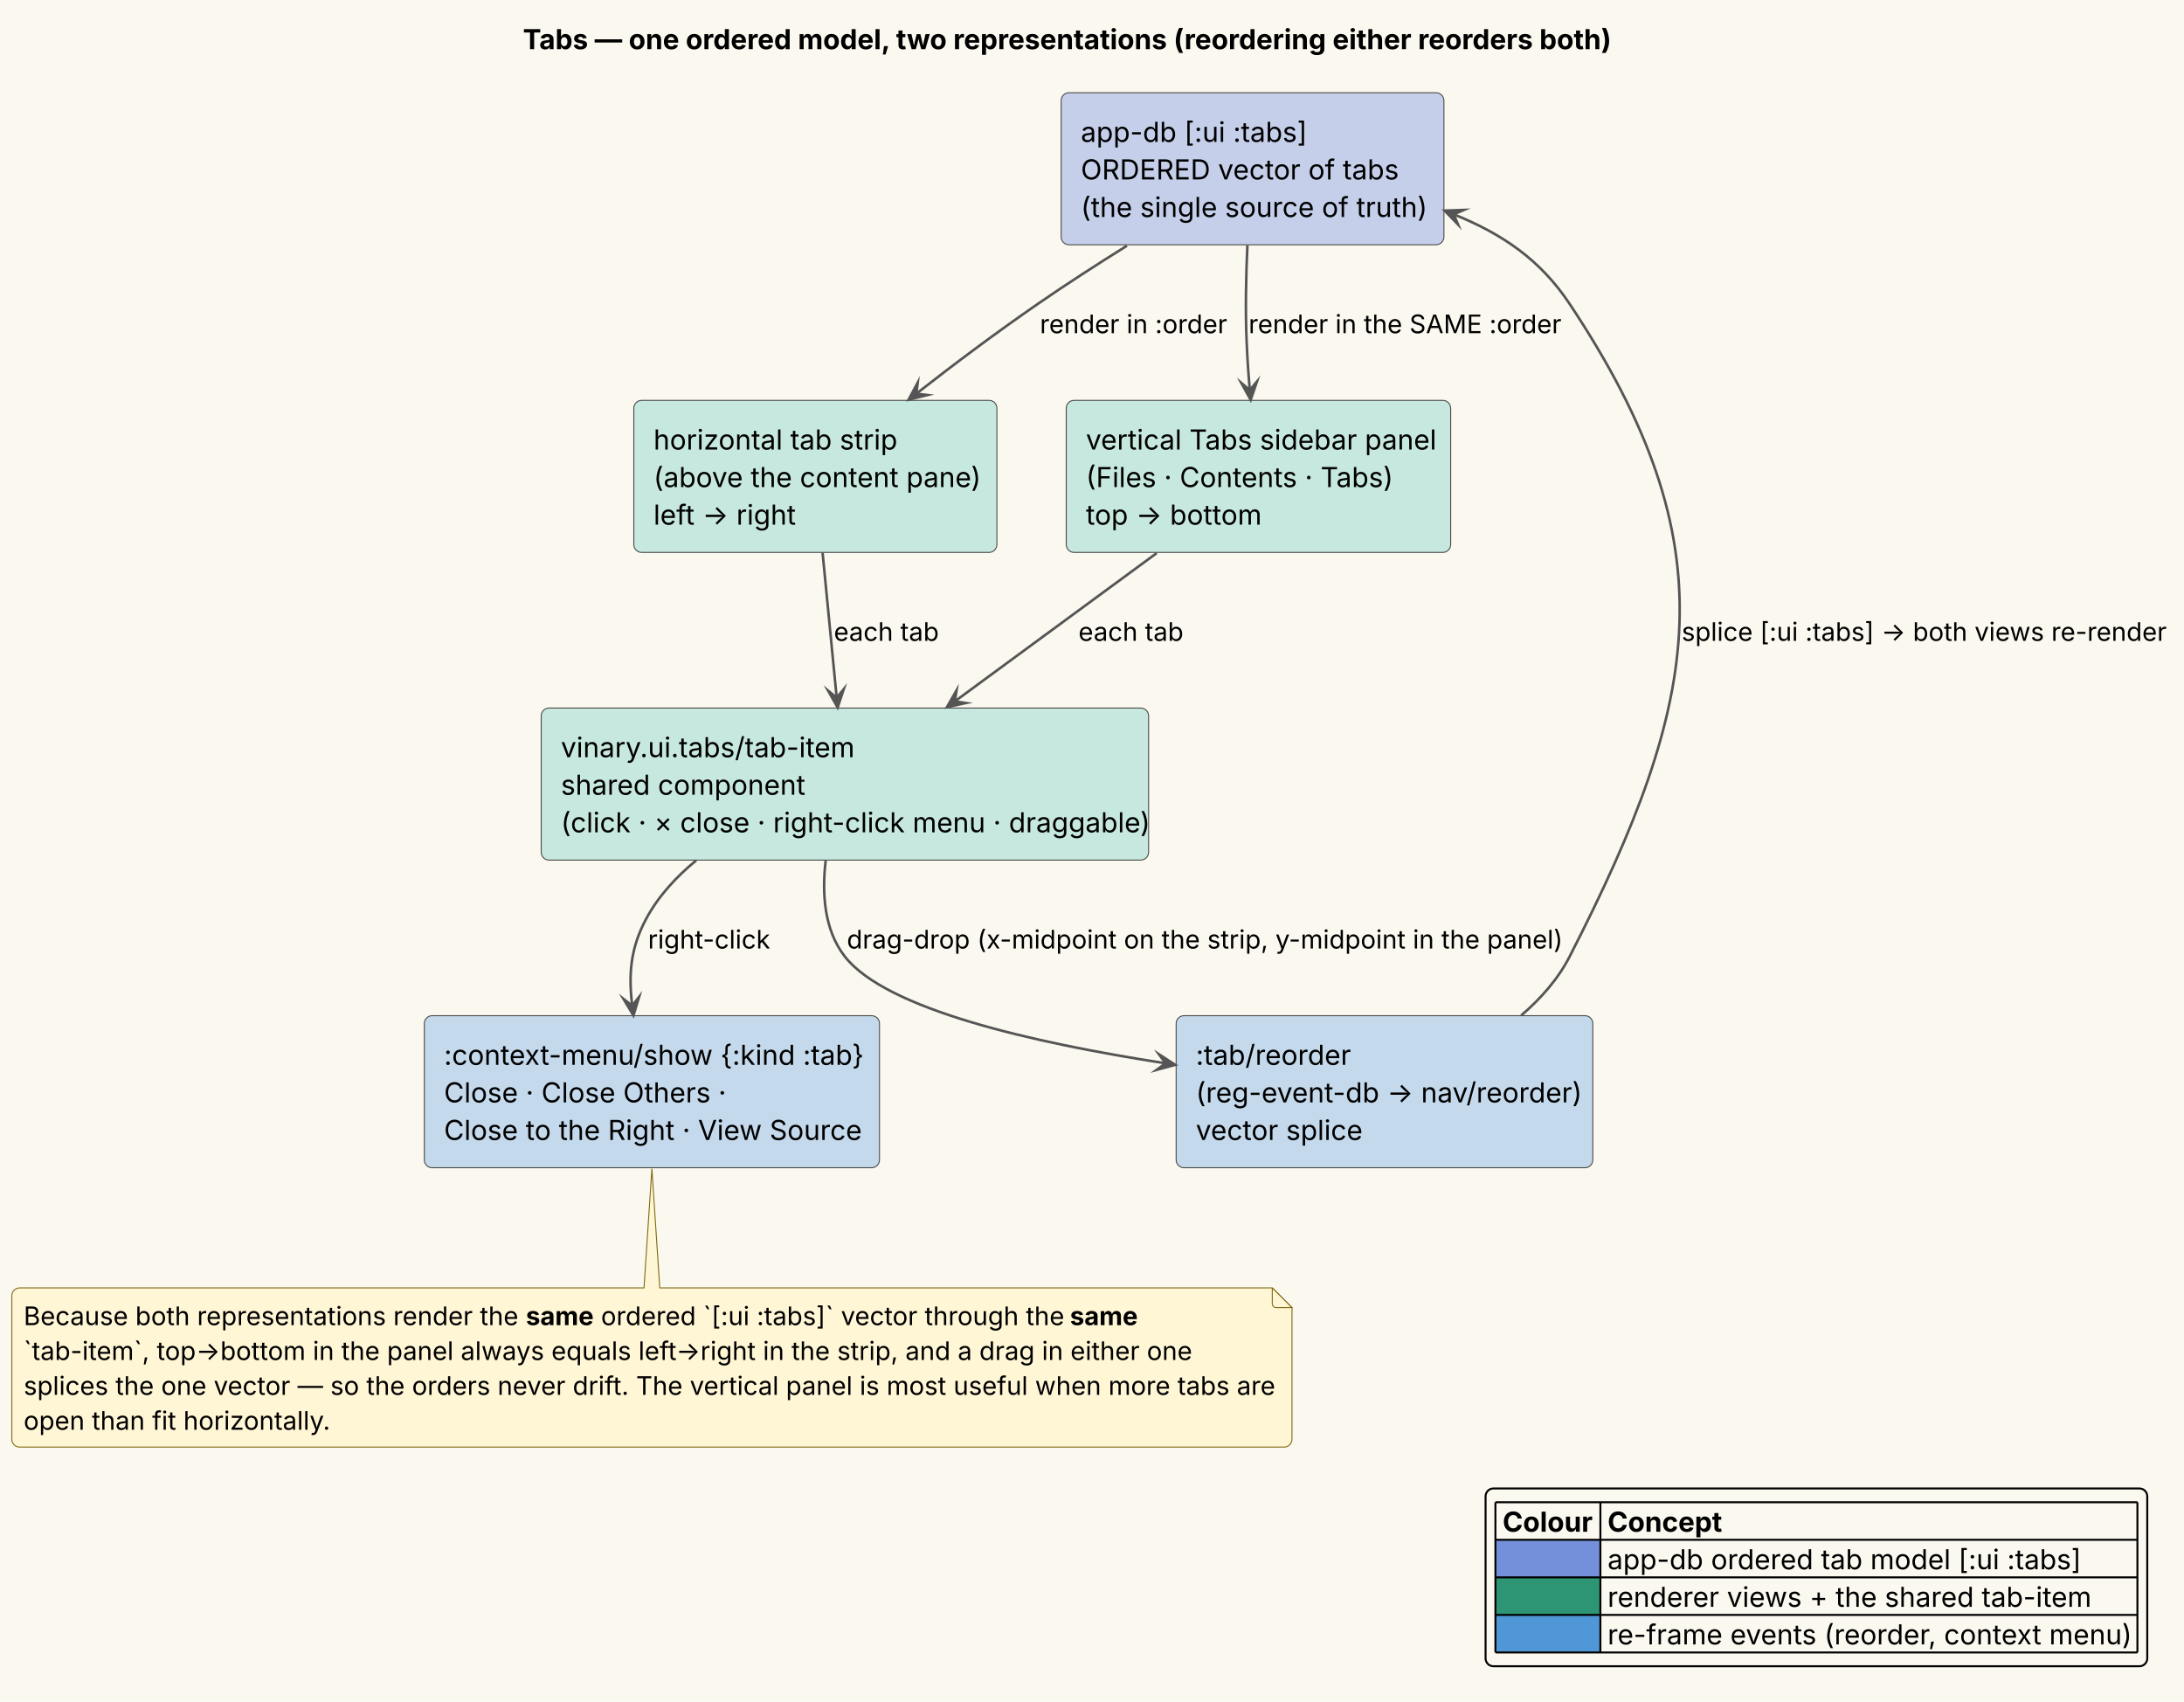
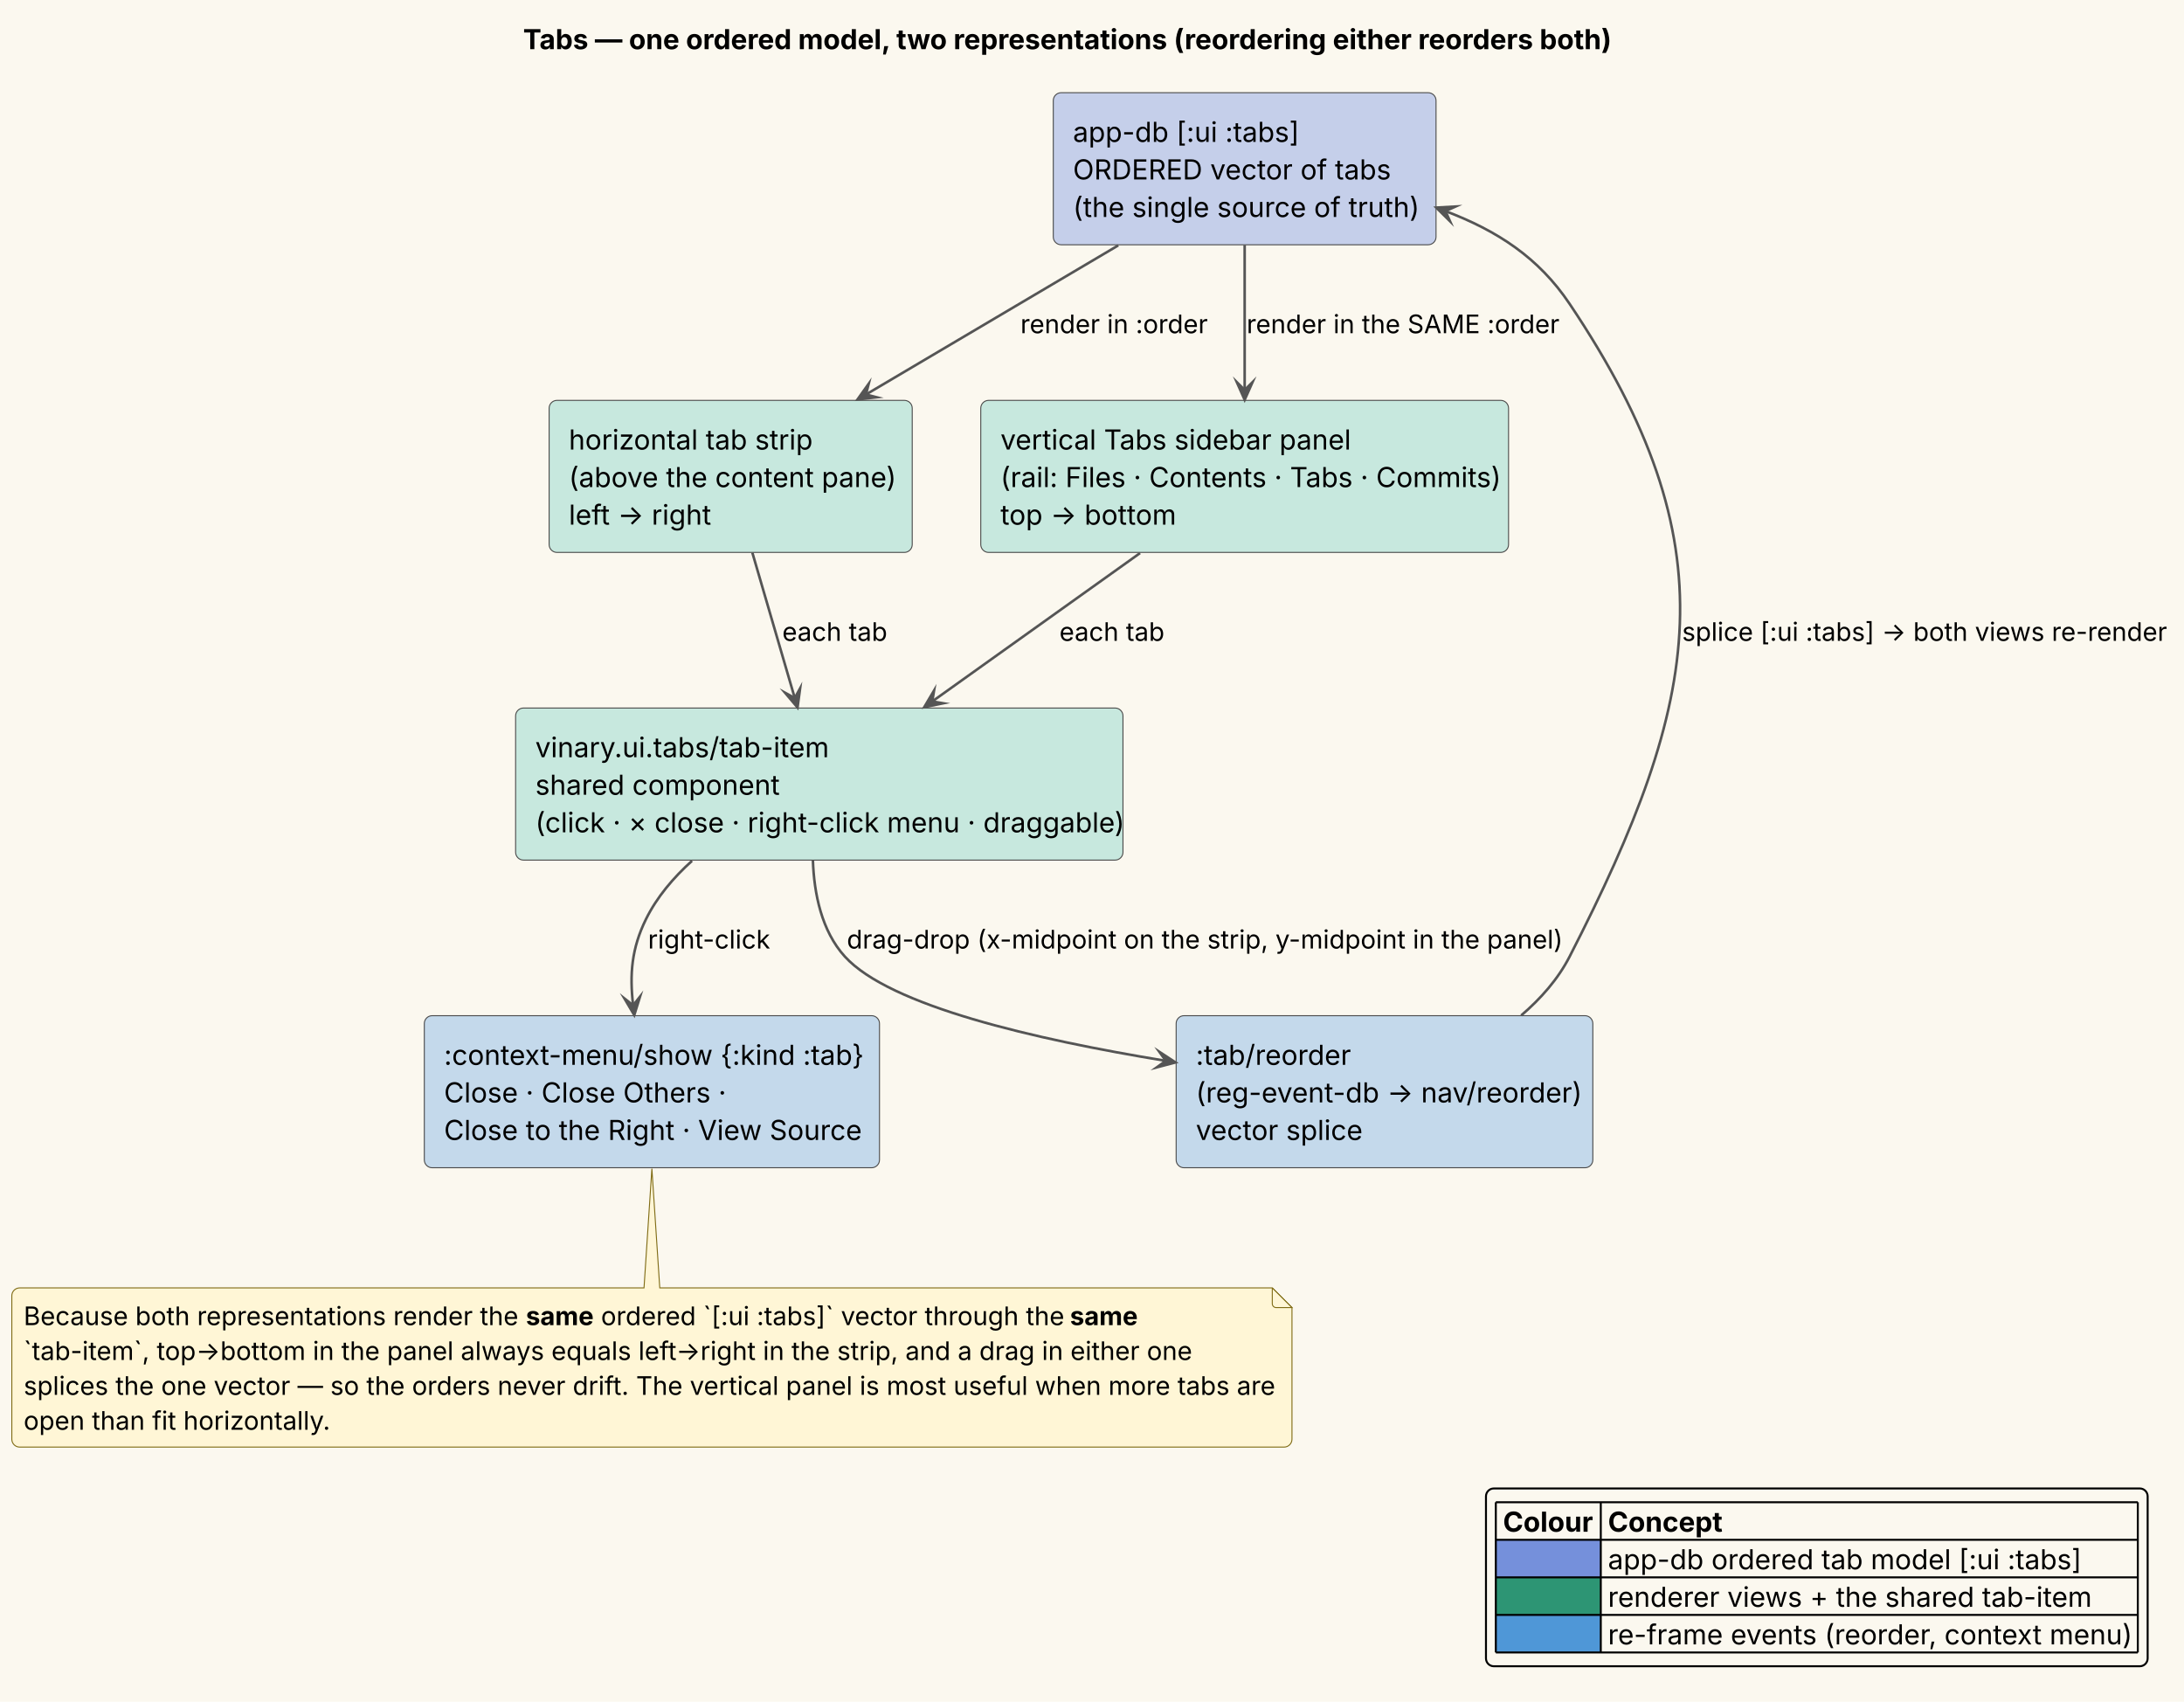
<svg xmlns="http://www.w3.org/2000/svg" contentStyleType="text/css" data-diagram-type="DESCRIPTION" height="864px" preserveAspectRatio="none" style="width:1109px;height:864px;background:#FBF8EF;" version="1.1" viewBox="0 0 1109 864" width="1109px" zoomAndPan="magnify">
  <defs />
  <g>
    <rect fill="#FBF8EF" height="864" style="stroke:none;stroke-width:1;" width="1109" x="0" y="0" />
    <g class="title" data-source-line="6">
-       <text fill="#000000" font-family="'Inter, Helvetica, sans-serif'" font-size="14" font-weight="700" lengthAdjust="spacing" textLength="571.31" x="265.517" y="24.966">Tabs — one ordered model, two representations (reordering either reorders both)</text>
+       <text fill="#000000" font-family="'Inter, Helvetica, sans-serif'" font-size="14" font-weight="700" lengthAdjust="spacing" textLength="571.31" x="265.616" y="24.966">Tabs — one ordered model, two representations (reordering either reorders both)</text>
    </g>
    <g class="entity" data-qualified-name="MODEL" data-source-line="8" id="ent0001">
-       <rect fill="#C5CFEA" height="77.204" rx="4" ry="4" style="stroke:#4A4A4A;stroke-width:0.5;" width="194.355" x="538.84" y="47.068" />
-       <text fill="#000000" font-family="'Inter, Helvetica, sans-serif'" font-size="14" lengthAdjust="spacing" textLength="111.286" x="548.84" y="72.034">app-db [:ui :tabs]</text>
-       <text fill="#000000" font-family="'Inter, Helvetica, sans-serif'" font-size="14" lengthAdjust="spacing" textLength="157.821" x="548.84" y="91.102">ORDERED vector of tabs</text>
-       <text fill="#000000" font-family="'Inter, Helvetica, sans-serif'" font-size="14" lengthAdjust="spacing" textLength="174.355" x="548.84" y="110.17">(the single source of truth)</text>
+       <rect fill="#C5CFEA" height="77.204" rx="4" ry="4" style="stroke:#4A4A4A;stroke-width:0.5;" width="194.355" x="534.84" y="47.068" />
+       <text fill="#000000" font-family="'Inter, Helvetica, sans-serif'" font-size="14" lengthAdjust="spacing" textLength="111.286" x="544.84" y="72.034">app-db [:ui :tabs]</text>
+       <text fill="#000000" font-family="'Inter, Helvetica, sans-serif'" font-size="14" lengthAdjust="spacing" textLength="157.821" x="544.84" y="91.102">ORDERED vector of tabs</text>
+       <text fill="#000000" font-family="'Inter, Helvetica, sans-serif'" font-size="14" lengthAdjust="spacing" textLength="174.355" x="544.84" y="110.17">(the single source of truth)</text>
    </g>
    <g class="entity" data-qualified-name="ITEM" data-source-line="10" id="ent0002">
-       <rect fill="#C7E8DE" height="77.204" rx="4" ry="4" style="stroke:#4A4A4A;stroke-width:0.5;" width="308.413" x="274.82" y="359.478" />
-       <text fill="#000000" font-family="'Inter, Helvetica, sans-serif'" font-size="14" lengthAdjust="spacing" textLength="149.029" x="284.82" y="384.444">vinary.ui.tabs/tab-item</text>
-       <text fill="#000000" font-family="'Inter, Helvetica, sans-serif'" font-size="14" lengthAdjust="spacing" textLength="124.754" x="284.82" y="403.512">shared component</text>
-       <text fill="#000000" font-family="'Inter, Helvetica, sans-serif'" font-size="14" lengthAdjust="spacing" textLength="288.413" x="284.82" y="422.58">(click · × close · right-click menu · draggable)</text>
+       <rect fill="#C7E8DE" height="77.204" rx="4" ry="4" style="stroke:#4A4A4A;stroke-width:0.5;" width="308.413" x="261.82" y="359.478" />
+       <text fill="#000000" font-family="'Inter, Helvetica, sans-serif'" font-size="14" lengthAdjust="spacing" textLength="149.029" x="271.82" y="384.444">vinary.ui.tabs/tab-item</text>
+       <text fill="#000000" font-family="'Inter, Helvetica, sans-serif'" font-size="14" lengthAdjust="spacing" textLength="124.754" x="271.82" y="403.512">shared component</text>
+       <text fill="#000000" font-family="'Inter, Helvetica, sans-serif'" font-size="14" lengthAdjust="spacing" textLength="288.413" x="271.82" y="422.58">(click · × close · right-click menu · draggable)</text>
    </g>
    <g class="entity" data-qualified-name="STRIP" data-source-line="12" id="ent0003">
-       <rect fill="#C7E8DE" height="77.204" rx="4" ry="4" style="stroke:#4A4A4A;stroke-width:0.5;" width="184.373" x="321.84" y="203.268" />
-       <text fill="#000000" font-family="'Inter, Helvetica, sans-serif'" font-size="14" lengthAdjust="spacing" textLength="125.299" x="331.84" y="228.234">horizontal tab strip</text>
-       <text fill="#000000" font-family="'Inter, Helvetica, sans-serif'" font-size="14" lengthAdjust="spacing" textLength="164.373" x="331.84" y="247.302">(above the content pane)</text>
-       <text fill="#000000" font-family="'Inter, Helvetica, sans-serif'" font-size="14" lengthAdjust="spacing" textLength="72.098" x="331.84" y="266.37">left → right</text>
+       <rect fill="#C7E8DE" height="77.204" rx="4" ry="4" style="stroke:#4A4A4A;stroke-width:0.5;" width="184.373" x="278.84" y="203.268" />
+       <text fill="#000000" font-family="'Inter, Helvetica, sans-serif'" font-size="14" lengthAdjust="spacing" textLength="125.299" x="288.84" y="228.234">horizontal tab strip</text>
+       <text fill="#000000" font-family="'Inter, Helvetica, sans-serif'" font-size="14" lengthAdjust="spacing" textLength="164.373" x="288.84" y="247.302">(above the content pane)</text>
+       <text fill="#000000" font-family="'Inter, Helvetica, sans-serif'" font-size="14" lengthAdjust="spacing" textLength="72.098" x="288.84" y="266.37">left → right</text>
    </g>
    <g class="entity" data-qualified-name="PANEL" data-source-line="13" id="ent0004">
-       <rect fill="#C7E8DE" height="77.204" rx="4" ry="4" style="stroke:#4A4A4A;stroke-width:0.5;" width="195.209" x="541.42" y="203.268" />
-       <text fill="#000000" font-family="'Inter, Helvetica, sans-serif'" font-size="14" lengthAdjust="spacing" textLength="175.209" x="551.42" y="228.234">vertical Tabs sidebar panel</text>
-       <text fill="#000000" font-family="'Inter, Helvetica, sans-serif'" font-size="14" lengthAdjust="spacing" textLength="149.841" x="551.42" y="247.302">(Files · Contents · Tabs)</text>
-       <text fill="#000000" font-family="'Inter, Helvetica, sans-serif'" font-size="14" lengthAdjust="spacing" textLength="89.892" x="551.42" y="266.37">top → bottom</text>
+       <rect fill="#C7E8DE" height="77.204" rx="4" ry="4" style="stroke:#4A4A4A;stroke-width:0.5;" width="267.995" x="498.02" y="203.268" />
+       <text fill="#000000" font-family="'Inter, Helvetica, sans-serif'" font-size="14" lengthAdjust="spacing" textLength="175.209" x="508.02" y="228.234">vertical Tabs sidebar panel</text>
+       <text fill="#000000" font-family="'Inter, Helvetica, sans-serif'" font-size="14" lengthAdjust="spacing" textLength="247.995" x="508.02" y="247.302">(rail: Files · Contents · Tabs · Commits)</text>
+       <text fill="#000000" font-family="'Inter, Helvetica, sans-serif'" font-size="14" lengthAdjust="spacing" textLength="89.892" x="508.02" y="266.37">top → bottom</text>
    </g>
    <g class="entity" data-qualified-name="REORDER" data-source-line="15" id="ent0005">
      <rect fill="#C4D9EB" height="77.204" rx="4" ry="4" style="stroke:#4A4A4A;stroke-width:0.5;" width="211.588" x="597.23" y="515.678" />
      <text fill="#000000" font-family="'Inter, Helvetica, sans-serif'" font-size="14" lengthAdjust="spacing" textLength="80.696" x="607.23" y="540.644">:tab/reorder</text>
      <text fill="#000000" font-family="'Inter, Helvetica, sans-serif'" font-size="14" lengthAdjust="spacing" textLength="191.588" x="607.23" y="559.712">(reg-event-db → nav/reorder)</text>
      <text fill="#000000" font-family="'Inter, Helvetica, sans-serif'" font-size="14" lengthAdjust="spacing" textLength="81.83" x="607.23" y="578.78">vector splice</text>
    </g>
    <g class="entity" data-qualified-name="CTX" data-source-line="16" id="ent0006">
      <rect fill="#C4D9EB" height="77.204" rx="4" ry="4" style="stroke:#4A4A4A;stroke-width:0.5;" width="231.133" x="215.46" y="515.678" />
      <text fill="#000000" font-family="'Inter, Helvetica, sans-serif'" font-size="14" lengthAdjust="spacing" textLength="211.133" x="225.46" y="540.644">:context-menu/show {:kind :tab}</text>
      <text fill="#000000" font-family="'Inter, Helvetica, sans-serif'" font-size="14" lengthAdjust="spacing" textLength="138.151" x="225.46" y="559.712">Close · Close Others ·</text>
      <text fill="#000000" font-family="'Inter, Helvetica, sans-serif'" font-size="14" lengthAdjust="spacing" textLength="207.003" x="225.46" y="578.78">Close to the Right · View Source</text>
    </g>
    <g class="entity" data-qualified-name="GMN14" data-source-line="27" id="ent0015">
      <path d="M6,657.888 L6,730.712 A4,4 0 0 0 10,734.712 L652.044,734.712 A4,4 0 0 0 656.044,730.712 L656.044,663.888 L646.044,653.888 L335.02,653.888 L331.02,593.358 L327.02,653.888 L10,653.888 A4,4 0 0 0 6,657.888" fill="#FFF6D6" style="stroke:#7F6B14;stroke-width:0.5;" />
      <path d="M646.044,653.888 L646.044,661.888 A2,2 0 0 0 648.044,663.888 L656.044,663.888 L646.044,653.888" fill="#FFF6D6" style="stroke:#7F6B14;stroke-width:0.5;" />
      <text fill="#000000" font-family="'Inter, Helvetica, sans-serif'" font-size="13" lengthAdjust="spacing" textLength="251.654" x="12" y="672.785">Because both representations render the</text>
      <text fill="#000000" font-family="'Inter, Helvetica, sans-serif'" font-size="13" font-weight="700" lengthAdjust="spacing" textLength="34.749" x="267.034" y="672.785">same</text>
      <text fill="#000000" font-family="'Inter, Helvetica, sans-serif'" font-size="13" lengthAdjust="spacing" textLength="234.767" x="305.163" y="672.785">ordered `[:ui :tabs]` vector through the</text>
      <text fill="#000000" font-family="'Inter, Helvetica, sans-serif'" font-size="13" font-weight="700" lengthAdjust="spacing" textLength="34.749" x="543.311" y="672.785">same</text>
      <text fill="#000000" font-family="'Inter, Helvetica, sans-serif'" font-size="13" lengthAdjust="spacing" textLength="592.746" x="12" y="690.491">`tab-item`, top→bottom in the panel always equals left→right in the strip, and a drag in either one</text>
      <text fill="#000000" font-family="'Inter, Helvetica, sans-serif'" font-size="13" lengthAdjust="spacing" textLength="629.044" x="12" y="708.197">splices the one vector — so the orders never drift. The vertical panel is most useful when more tabs are</text>
      <text fill="#000000" font-family="'Inter, Helvetica, sans-serif'" font-size="13" lengthAdjust="spacing" textLength="157.378" x="12" y="725.903">open than fit horizontally.</text>
    </g>
    <g class="link" data-entity-1="ent0001" data-entity-2="ent0003" data-link-type="dependency" data-source-line="18" id="lnk7">
-       <path d="M572.23,124.768 C557.22,134.138 541.4,144.338 527.02,154.268 C504.96,169.518 485.244,184.324 465.304,199.864" fill="none" id="MODEL-to-STRIP" style="stroke:#555555;stroke-width:1.3;" />
-       <polygon fill="#555555" points="461.36,202.938,470.918,200.561,465.304,199.864,466,194.25,461.36,202.938" style="stroke:#555555;stroke-width:1.3;stroke-linejoin:miter;stroke-miterlimit:10;" />
-       <text fill="#000000" font-family="'Inter, Helvetica, sans-serif'" font-size="13" lengthAdjust="spacing" textLength="96.993" x="528.02" y="169.165">render in :order</text>
+       <path d="M567.84,124.588 C527.54,148.398 480.055,176.454 439.714,200.294" fill="none" id="MODEL-to-STRIP" style="stroke:#555555;stroke-width:1.3;" />
+       <polygon fill="#555555" points="435.41,202.838,445.193,201.703,439.714,200.294,441.123,194.815,435.41,202.838" style="stroke:#555555;stroke-width:1.3;stroke-linejoin:miter;stroke-miterlimit:10;" />
+       <text fill="#000000" font-family="'Inter, Helvetica, sans-serif'" font-size="13" lengthAdjust="spacing" textLength="96.993" x="518.15" y="169.165">render in :order</text>
    </g>
    <g class="link" data-entity-1="ent0001" data-entity-2="ent0004" data-link-type="dependency" data-source-line="19" id="lnk8">
-       <path d="M633.41,124.618 C632.71,139.758 632.32,157.338 633.02,173.268 C633.45,182.928 633.783,188.347 634.633,198.037" fill="none" id="MODEL-to-PANEL" style="stroke:#555555;stroke-width:1.3;" />
-       <polygon fill="#555555" points="635.07,203.018,638.268,193.703,634.633,198.037,630.299,194.402,635.07,203.018" style="stroke:#555555;stroke-width:1.3;stroke-linejoin:miter;stroke-miterlimit:10;" />
-       <text fill="#000000" font-family="'Inter, Helvetica, sans-serif'" font-size="13" lengthAdjust="spacing" textLength="158.275" x="634.02" y="169.165">render in the SAME :order</text>
+       <path d="M632.02,124.398 C632.02,148.288 632.02,174.088 632.02,198.008" fill="none" id="MODEL-to-PANEL" style="stroke:#555555;stroke-width:1.3;" />
+       <polygon fill="#555555" points="632.02,203.008,636.02,194.008,632.02,198.008,628.02,194.008,632.02,203.008" style="stroke:#555555;stroke-width:1.3;stroke-linejoin:miter;stroke-miterlimit:10;" />
+       <text fill="#000000" font-family="'Inter, Helvetica, sans-serif'" font-size="13" lengthAdjust="spacing" textLength="158.275" x="633.02" y="169.165">render in the SAME :order</text>
    </g>
    <g class="link" data-entity-1="ent0003" data-entity-2="ent0002" data-link-type="dependency" data-source-line="20" id="lnk9">
-       <path d="M417.69,280.598 C420.02,304.488 422.525,330.312 424.855,354.231" fill="none" id="STRIP-to-ITEM" style="stroke:#555555;stroke-width:1.3;" />
-       <polygon fill="#555555" points="425.34,359.208,428.449,349.863,424.855,354.231,420.486,350.638,425.34,359.208" style="stroke:#555555;stroke-width:1.3;stroke-linejoin:miter;stroke-miterlimit:10;" />
-       <text fill="#000000" font-family="'Inter, Helvetica, sans-serif'" font-size="13" lengthAdjust="spacing" textLength="52.26" x="423.42" y="325.375">each tab</text>
+       <path d="M382.03,280.598 C389,304.488 396.589,330.488 403.569,354.408" fill="none" id="STRIP-to-ITEM" style="stroke:#555555;stroke-width:1.3;" />
+       <polygon fill="#555555" points="404.97,359.208,406.289,349.448,403.569,354.408,398.609,351.689,404.97,359.208" style="stroke:#555555;stroke-width:1.3;stroke-linejoin:miter;stroke-miterlimit:10;" />
+       <text fill="#000000" font-family="'Inter, Helvetica, sans-serif'" font-size="13" lengthAdjust="spacing" textLength="52.26" x="397.22" y="325.375">each tab</text>
    </g>
    <g class="link" data-entity-1="ent0004" data-entity-2="ent0002" data-link-type="dependency" data-source-line="21" id="lnk10">
-       <path d="M587.38,280.798 C554.96,304.608 517.31,332.248 484.86,356.078" fill="none" id="PANEL-to-ITEM" style="stroke:#555555;stroke-width:1.3;" />
-       <polygon fill="#555555" points="480.83,359.038,490.452,356.935,484.86,356.078,485.716,350.487,480.83,359.038" style="stroke:#555555;stroke-width:1.3;stroke-linejoin:miter;stroke-miterlimit:10;" />
-       <text fill="#000000" font-family="'Inter, Helvetica, sans-serif'" font-size="13" lengthAdjust="spacing" textLength="52.26" x="547.6" y="325.375">each tab</text>
+       <path d="M578.91,280.798 C545.55,304.608 506.759,332.303 473.379,356.133" fill="none" id="PANEL-to-ITEM" style="stroke:#555555;stroke-width:1.3;" />
+       <polygon fill="#555555" points="469.31,359.038,478.959,357.064,473.379,356.133,474.311,350.553,469.31,359.038" style="stroke:#555555;stroke-width:1.3;stroke-linejoin:miter;stroke-miterlimit:10;" />
+       <text fill="#000000" font-family="'Inter, Helvetica, sans-serif'" font-size="13" lengthAdjust="spacing" textLength="52.26" x="537.95" y="325.375">each tab</text>
    </g>
    <g class="link" data-entity-1="ent0002" data-entity-2="ent0005" data-link-type="dependency" data-source-line="22" id="lnk11">
-       <path d="M419.27,436.998 C417.3,453.538 418.45,472.188 429.02,485.678 C450.02,512.488 524.049,529.352 591.859,539.862" fill="none" id="ITEM-to-REORDER" style="stroke:#555555;stroke-width:1.3;" />
-       <polygon fill="#555555" points="596.8,540.628,588.519,535.297,591.859,539.862,587.293,543.202,596.8,540.628" style="stroke:#555555;stroke-width:1.3;stroke-linejoin:miter;stroke-miterlimit:10;" />
+       <path d="M412.78,436.758 C413.36,453.638 417.14,472.648 429.02,485.678 C451.83,510.718 524.986,527.619 591.986,538.609" fill="none" id="ITEM-to-REORDER" style="stroke:#555555;stroke-width:1.3;" />
+       <polygon fill="#555555" points="596.92,539.418,588.686,534.014,591.986,538.609,587.391,541.908,596.92,539.418" style="stroke:#555555;stroke-width:1.3;stroke-linejoin:miter;stroke-miterlimit:10;" />
      <text fill="#000000" font-family="'Inter, Helvetica, sans-serif'" font-size="13" lengthAdjust="spacing" textLength="362.206" x="430.02" y="481.575">drag-drop (x-midpoint on the strip, y-midpoint in the panel)</text>
    </g>
    <g class="link" data-entity-1="ent0002" data-entity-2="ent0006" data-link-type="dependency" data-source-line="23" id="lnk12">
-       <path d="M353.54,436.828 C343.29,445.228 334.18,455.138 328.02,466.678 C320.16,481.408 319.066,494.686 321.036,510.616" fill="none" id="ITEM-to-CTX" style="stroke:#555555;stroke-width:1.3;" />
-       <polygon fill="#555555" points="321.65,515.578,324.515,506.155,321.036,510.616,316.576,507.137,321.65,515.578" style="stroke:#555555;stroke-width:1.3;stroke-linejoin:miter;stroke-miterlimit:10;" />
+       <path d="M351.4,437.058 C341.96,445.558 333.56,455.448 328.02,466.678 C320.71,481.528 319.651,494.632 321.491,510.421" fill="none" id="ITEM-to-CTX" style="stroke:#555555;stroke-width:1.3;" />
+       <polygon fill="#555555" points="322.07,515.388,325.001,505.985,321.491,510.421,317.055,506.911,322.07,515.388" style="stroke:#555555;stroke-width:1.3;stroke-linejoin:miter;stroke-miterlimit:10;" />
      <text fill="#000000" font-family="'Inter, Helvetica, sans-serif'" font-size="13" lengthAdjust="spacing" textLength="59.761" x="329.02" y="481.575">right-click</text>
    </g>
    <g class="link" data-entity-1="ent0005" data-entity-2="ent0001" data-link-type="dependency" data-source-line="24" id="lnk13">
-       <path d="M772.43,515.558 C782.34,507.078 791.15,497.128 797.02,485.678 C864.21,354.608 878.56,276.938 797.02,154.268 C782.17,131.928 762.986,118.831 738.166,108.801" fill="none" id="REORDER-to-MODEL" style="stroke:#555555;stroke-width:1.3;" />
-       <polygon fill="#555555" points="733.53,106.928,740.376,114.009,738.166,108.801,743.373,106.591,733.53,106.928" style="stroke:#555555;stroke-width:1.3;stroke-linejoin:miter;stroke-miterlimit:10;" />
-       <text fill="#000000" font-family="'Inter, Helvetica, sans-serif'" font-size="13" lengthAdjust="spacing" textLength="239.433" x="853.91" y="325.375">splice [:ui :tabs] → both views re-render</text>
+       <path d="M772.43,515.558 C782.34,507.078 791.15,497.128 797.02,485.678 C864.21,354.608 879.09,276.588 797.02,154.268 C781.24,130.748 760.334,117.183 733.974,107.173" fill="none" id="REORDER-to-MODEL" style="stroke:#555555;stroke-width:1.3;" />
+       <polygon fill="#555555" points="729.3,105.398,736.294,112.332,733.974,107.173,739.134,104.853,729.3,105.398" style="stroke:#555555;stroke-width:1.3;stroke-linejoin:miter;stroke-miterlimit:10;" />
+       <text fill="#000000" font-family="'Inter, Helvetica, sans-serif'" font-size="13" lengthAdjust="spacing" textLength="239.433" x="854.11" y="325.375">splice [:ui :tabs] → both views re-render</text>
    </g>
    <g class="legend" data-source-line="33">
-       <rect fill="none" height="90.272" rx="4" ry="4" style="stroke:#000000;stroke-width:1;" width="335.989" x="754.354" y="755.712" />
-       <text fill="#000000" font-family="'Inter, Helvetica, sans-serif'" font-size="14" font-weight="700" lengthAdjust="spacing" textLength="46.018" x="762.994" y="777.678">Colour</text>
-       <text fill="#000000" font-family="'Inter, Helvetica, sans-serif'" font-size="14" font-weight="700" lengthAdjust="spacing" textLength="57.344" x="816.292" y="777.678">Concept</text>
-       <rect fill="#7590DB" height="19.068" style="stroke:none;stroke-width:1;" width="53.298" x="759.354" y="781.78" />
-       <text fill="#000000" font-family="'Inter, Helvetica, sans-serif'" font-size="14" lengthAdjust="spacing" textLength="14.56" x="759.354" y="796.746">    </text>
-       <text fill="#000000" font-family="'Inter, Helvetica, sans-serif'" font-size="14" lengthAdjust="spacing" textLength="238.447" x="816.292" y="796.746">app-db ordered tab model [:ui :tabs]</text>
-       <rect fill="#2D9574" height="19.068" style="stroke:none;stroke-width:1;" width="53.298" x="759.354" y="800.848" />
-       <text fill="#000000" font-family="'Inter, Helvetica, sans-serif'" font-size="14" lengthAdjust="spacing" textLength="14.56" x="759.354" y="815.814">    </text>
-       <text fill="#000000" font-family="'Inter, Helvetica, sans-serif'" font-size="14" lengthAdjust="spacing" textLength="243.613" x="816.292" y="815.814">renderer views + the shared tab-item</text>
-       <rect fill="#4F97D7" height="19.068" style="stroke:none;stroke-width:1;" width="53.298" x="759.354" y="819.916" />
-       <text fill="#000000" font-family="'Inter, Helvetica, sans-serif'" font-size="14" lengthAdjust="spacing" textLength="14.56" x="759.354" y="834.882">    </text>
-       <text fill="#000000" font-family="'Inter, Helvetica, sans-serif'" font-size="14" lengthAdjust="spacing" textLength="265.411" x="816.292" y="834.882">re-frame events (reorder, context menu)</text>
-       <line style="stroke:#000000;stroke-width:1;" x1="759.354" x2="1085.343" y1="762.712" y2="762.712" />
-       <line style="stroke:#000000;stroke-width:1;" x1="759.354" x2="1085.343" y1="781.78" y2="781.78" />
-       <line style="stroke:#000000;stroke-width:1;" x1="759.354" x2="1085.343" y1="800.848" y2="800.848" />
-       <line style="stroke:#000000;stroke-width:1;" x1="759.354" x2="1085.343" y1="819.916" y2="819.916" />
-       <line style="stroke:#000000;stroke-width:1;" x1="759.354" x2="1085.343" y1="838.984" y2="838.984" />
-       <line style="stroke:#000000;stroke-width:1;" x1="759.354" x2="759.354" y1="762.712" y2="838.984" />
-       <line style="stroke:#000000;stroke-width:1;" x1="812.652" x2="812.652" y1="762.712" y2="838.984" />
-       <line style="stroke:#000000;stroke-width:1;" x1="1085.343" x2="1085.343" y1="762.712" y2="838.984" />
+       <rect fill="none" height="90.272" rx="4" ry="4" style="stroke:#000000;stroke-width:1;" width="335.989" x="754.554" y="755.712" />
+       <text fill="#000000" font-family="'Inter, Helvetica, sans-serif'" font-size="14" font-weight="700" lengthAdjust="spacing" textLength="46.018" x="763.194" y="777.678">Colour</text>
+       <text fill="#000000" font-family="'Inter, Helvetica, sans-serif'" font-size="14" font-weight="700" lengthAdjust="spacing" textLength="57.344" x="816.492" y="777.678">Concept</text>
+       <rect fill="#7590DB" height="19.068" style="stroke:none;stroke-width:1;" width="53.298" x="759.554" y="781.78" />
+       <text fill="#000000" font-family="'Inter, Helvetica, sans-serif'" font-size="14" lengthAdjust="spacing" textLength="14.56" x="759.554" y="796.746">    </text>
+       <text fill="#000000" font-family="'Inter, Helvetica, sans-serif'" font-size="14" lengthAdjust="spacing" textLength="238.447" x="816.492" y="796.746">app-db ordered tab model [:ui :tabs]</text>
+       <rect fill="#2D9574" height="19.068" style="stroke:none;stroke-width:1;" width="53.298" x="759.554" y="800.848" />
+       <text fill="#000000" font-family="'Inter, Helvetica, sans-serif'" font-size="14" lengthAdjust="spacing" textLength="14.56" x="759.554" y="815.814">    </text>
+       <text fill="#000000" font-family="'Inter, Helvetica, sans-serif'" font-size="14" lengthAdjust="spacing" textLength="243.613" x="816.492" y="815.814">renderer views + the shared tab-item</text>
+       <rect fill="#4F97D7" height="19.068" style="stroke:none;stroke-width:1;" width="53.298" x="759.554" y="819.916" />
+       <text fill="#000000" font-family="'Inter, Helvetica, sans-serif'" font-size="14" lengthAdjust="spacing" textLength="14.56" x="759.554" y="834.882">    </text>
+       <text fill="#000000" font-family="'Inter, Helvetica, sans-serif'" font-size="14" lengthAdjust="spacing" textLength="265.411" x="816.492" y="834.882">re-frame events (reorder, context menu)</text>
+       <line style="stroke:#000000;stroke-width:1;" x1="759.554" x2="1085.543" y1="762.712" y2="762.712" />
+       <line style="stroke:#000000;stroke-width:1;" x1="759.554" x2="1085.543" y1="781.78" y2="781.78" />
+       <line style="stroke:#000000;stroke-width:1;" x1="759.554" x2="1085.543" y1="800.848" y2="800.848" />
+       <line style="stroke:#000000;stroke-width:1;" x1="759.554" x2="1085.543" y1="819.916" y2="819.916" />
+       <line style="stroke:#000000;stroke-width:1;" x1="759.554" x2="1085.543" y1="838.984" y2="838.984" />
+       <line style="stroke:#000000;stroke-width:1;" x1="759.554" x2="759.554" y1="762.712" y2="838.984" />
+       <line style="stroke:#000000;stroke-width:1;" x1="812.852" x2="812.852" y1="762.712" y2="838.984" />
+       <line style="stroke:#000000;stroke-width:1;" x1="1085.543" x2="1085.543" y1="762.712" y2="838.984" />
    </g>
  </g>
</svg>
